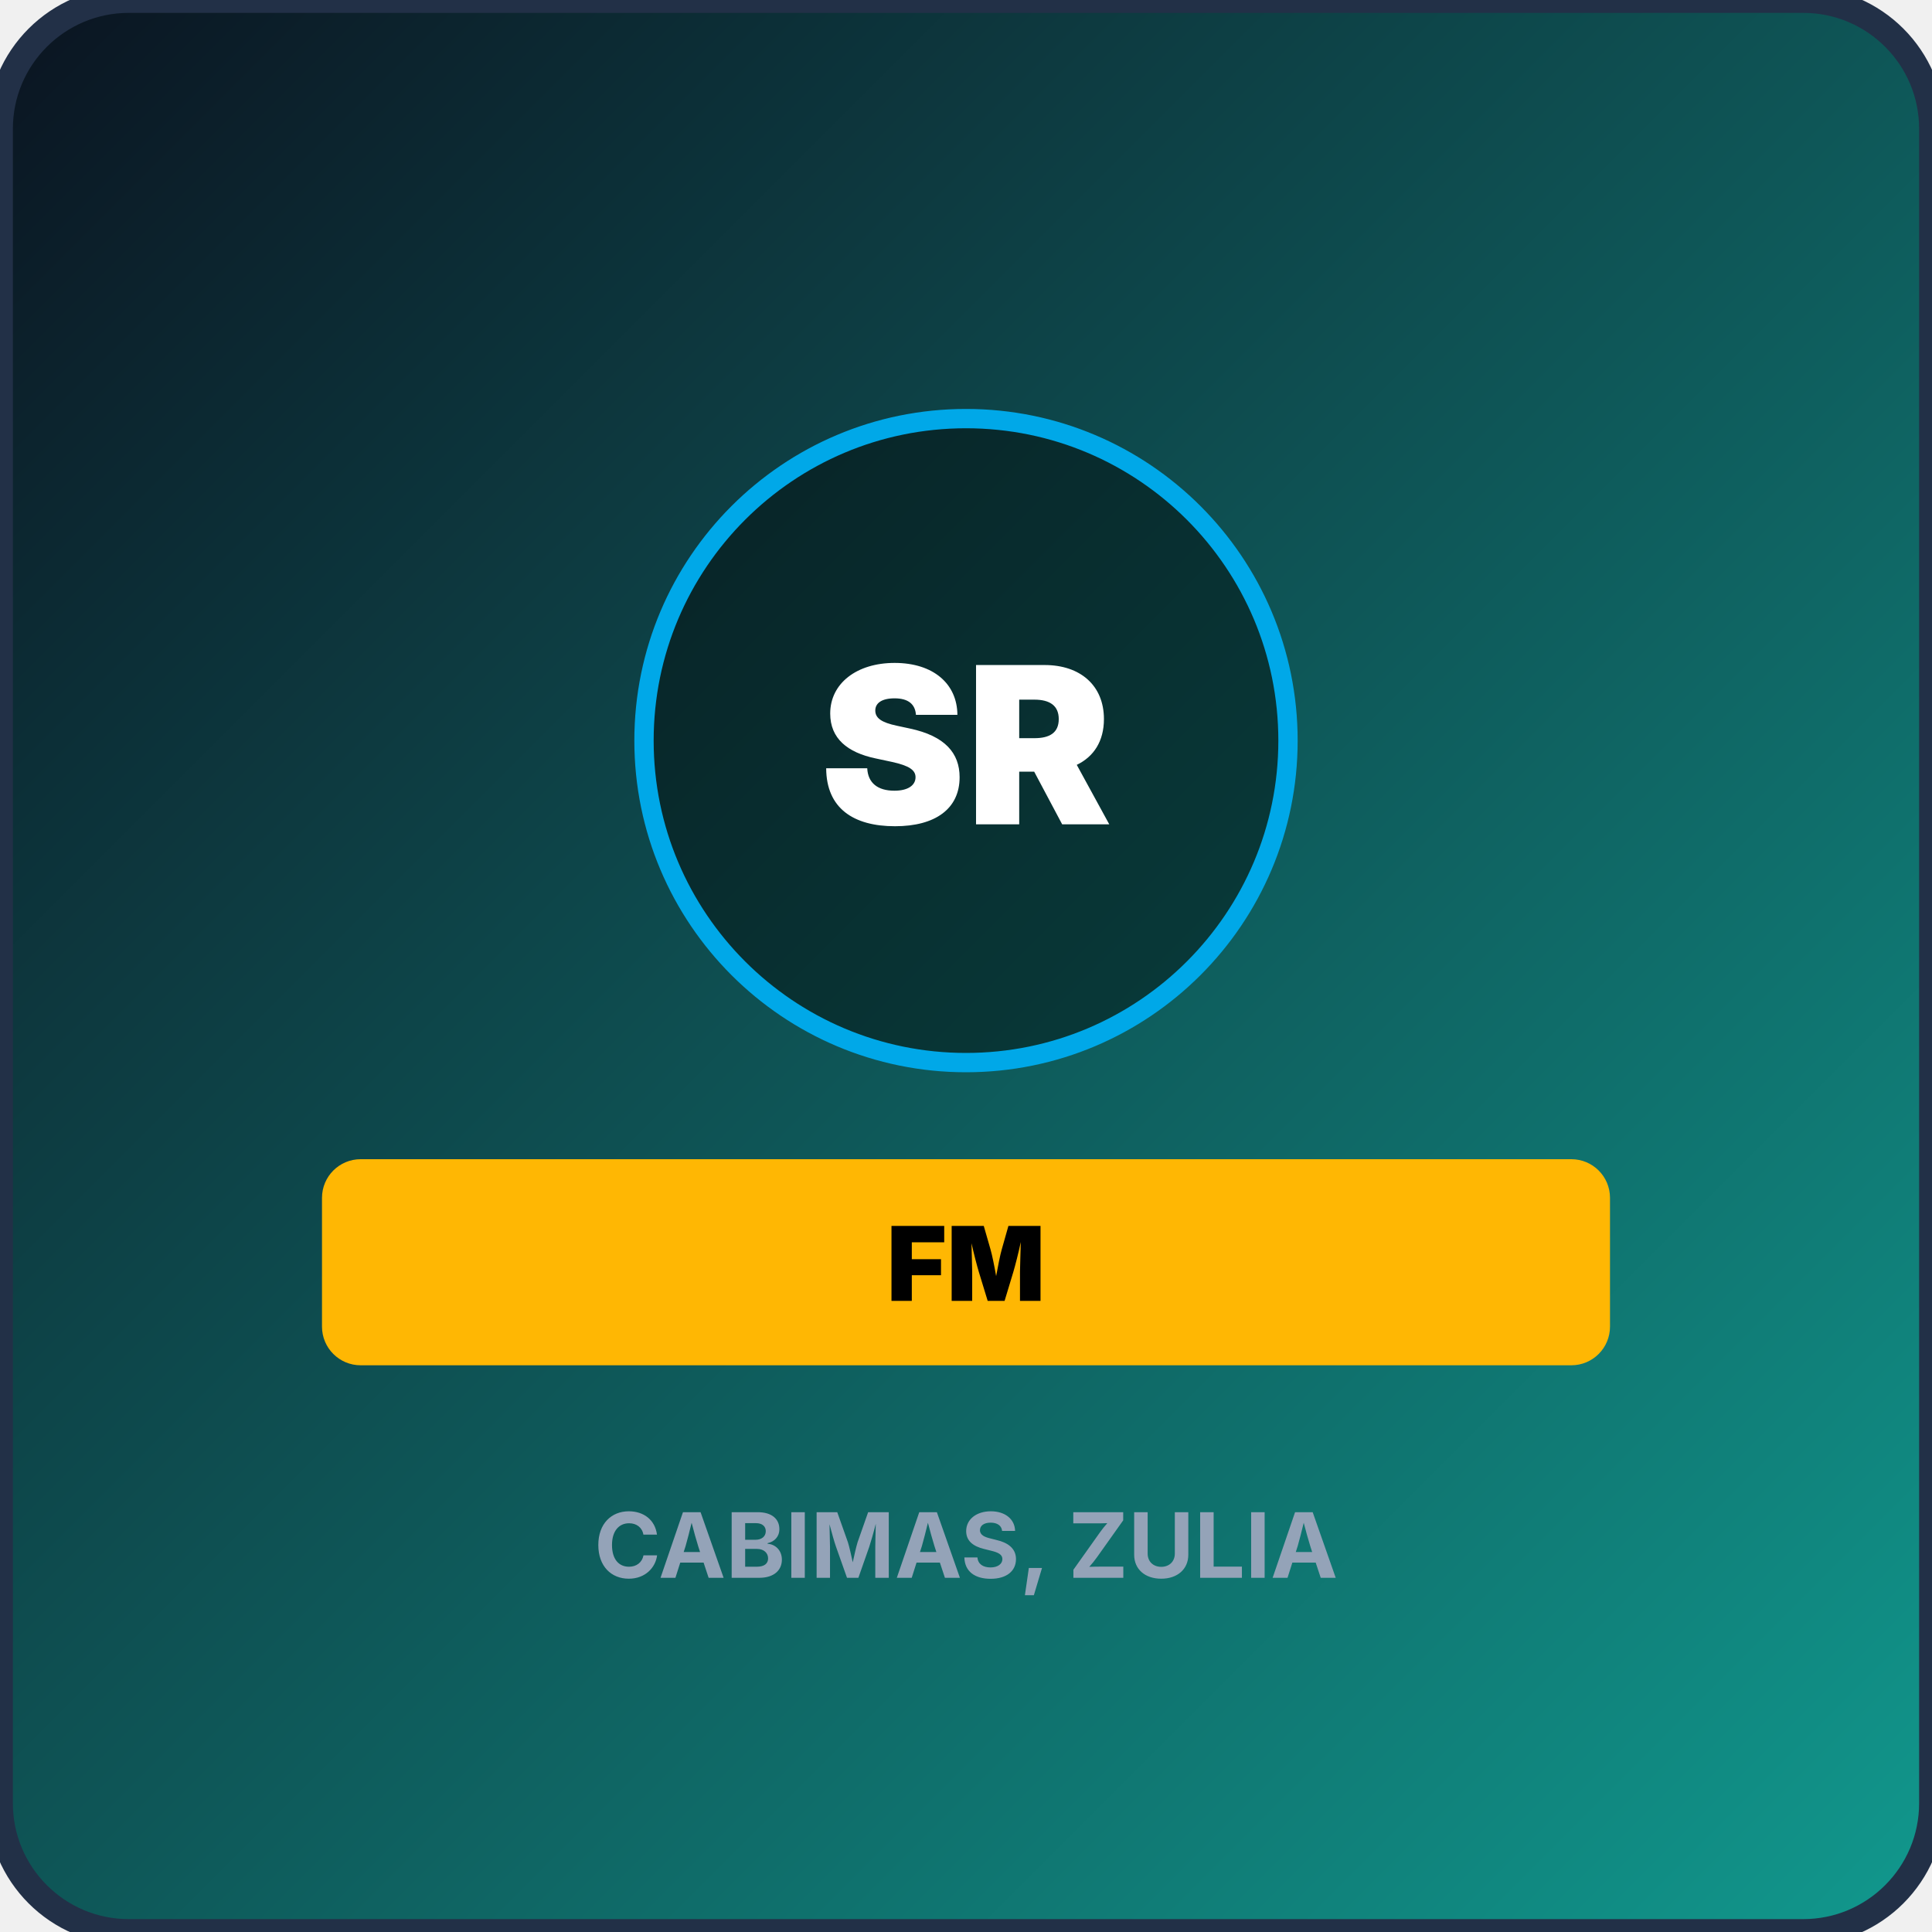
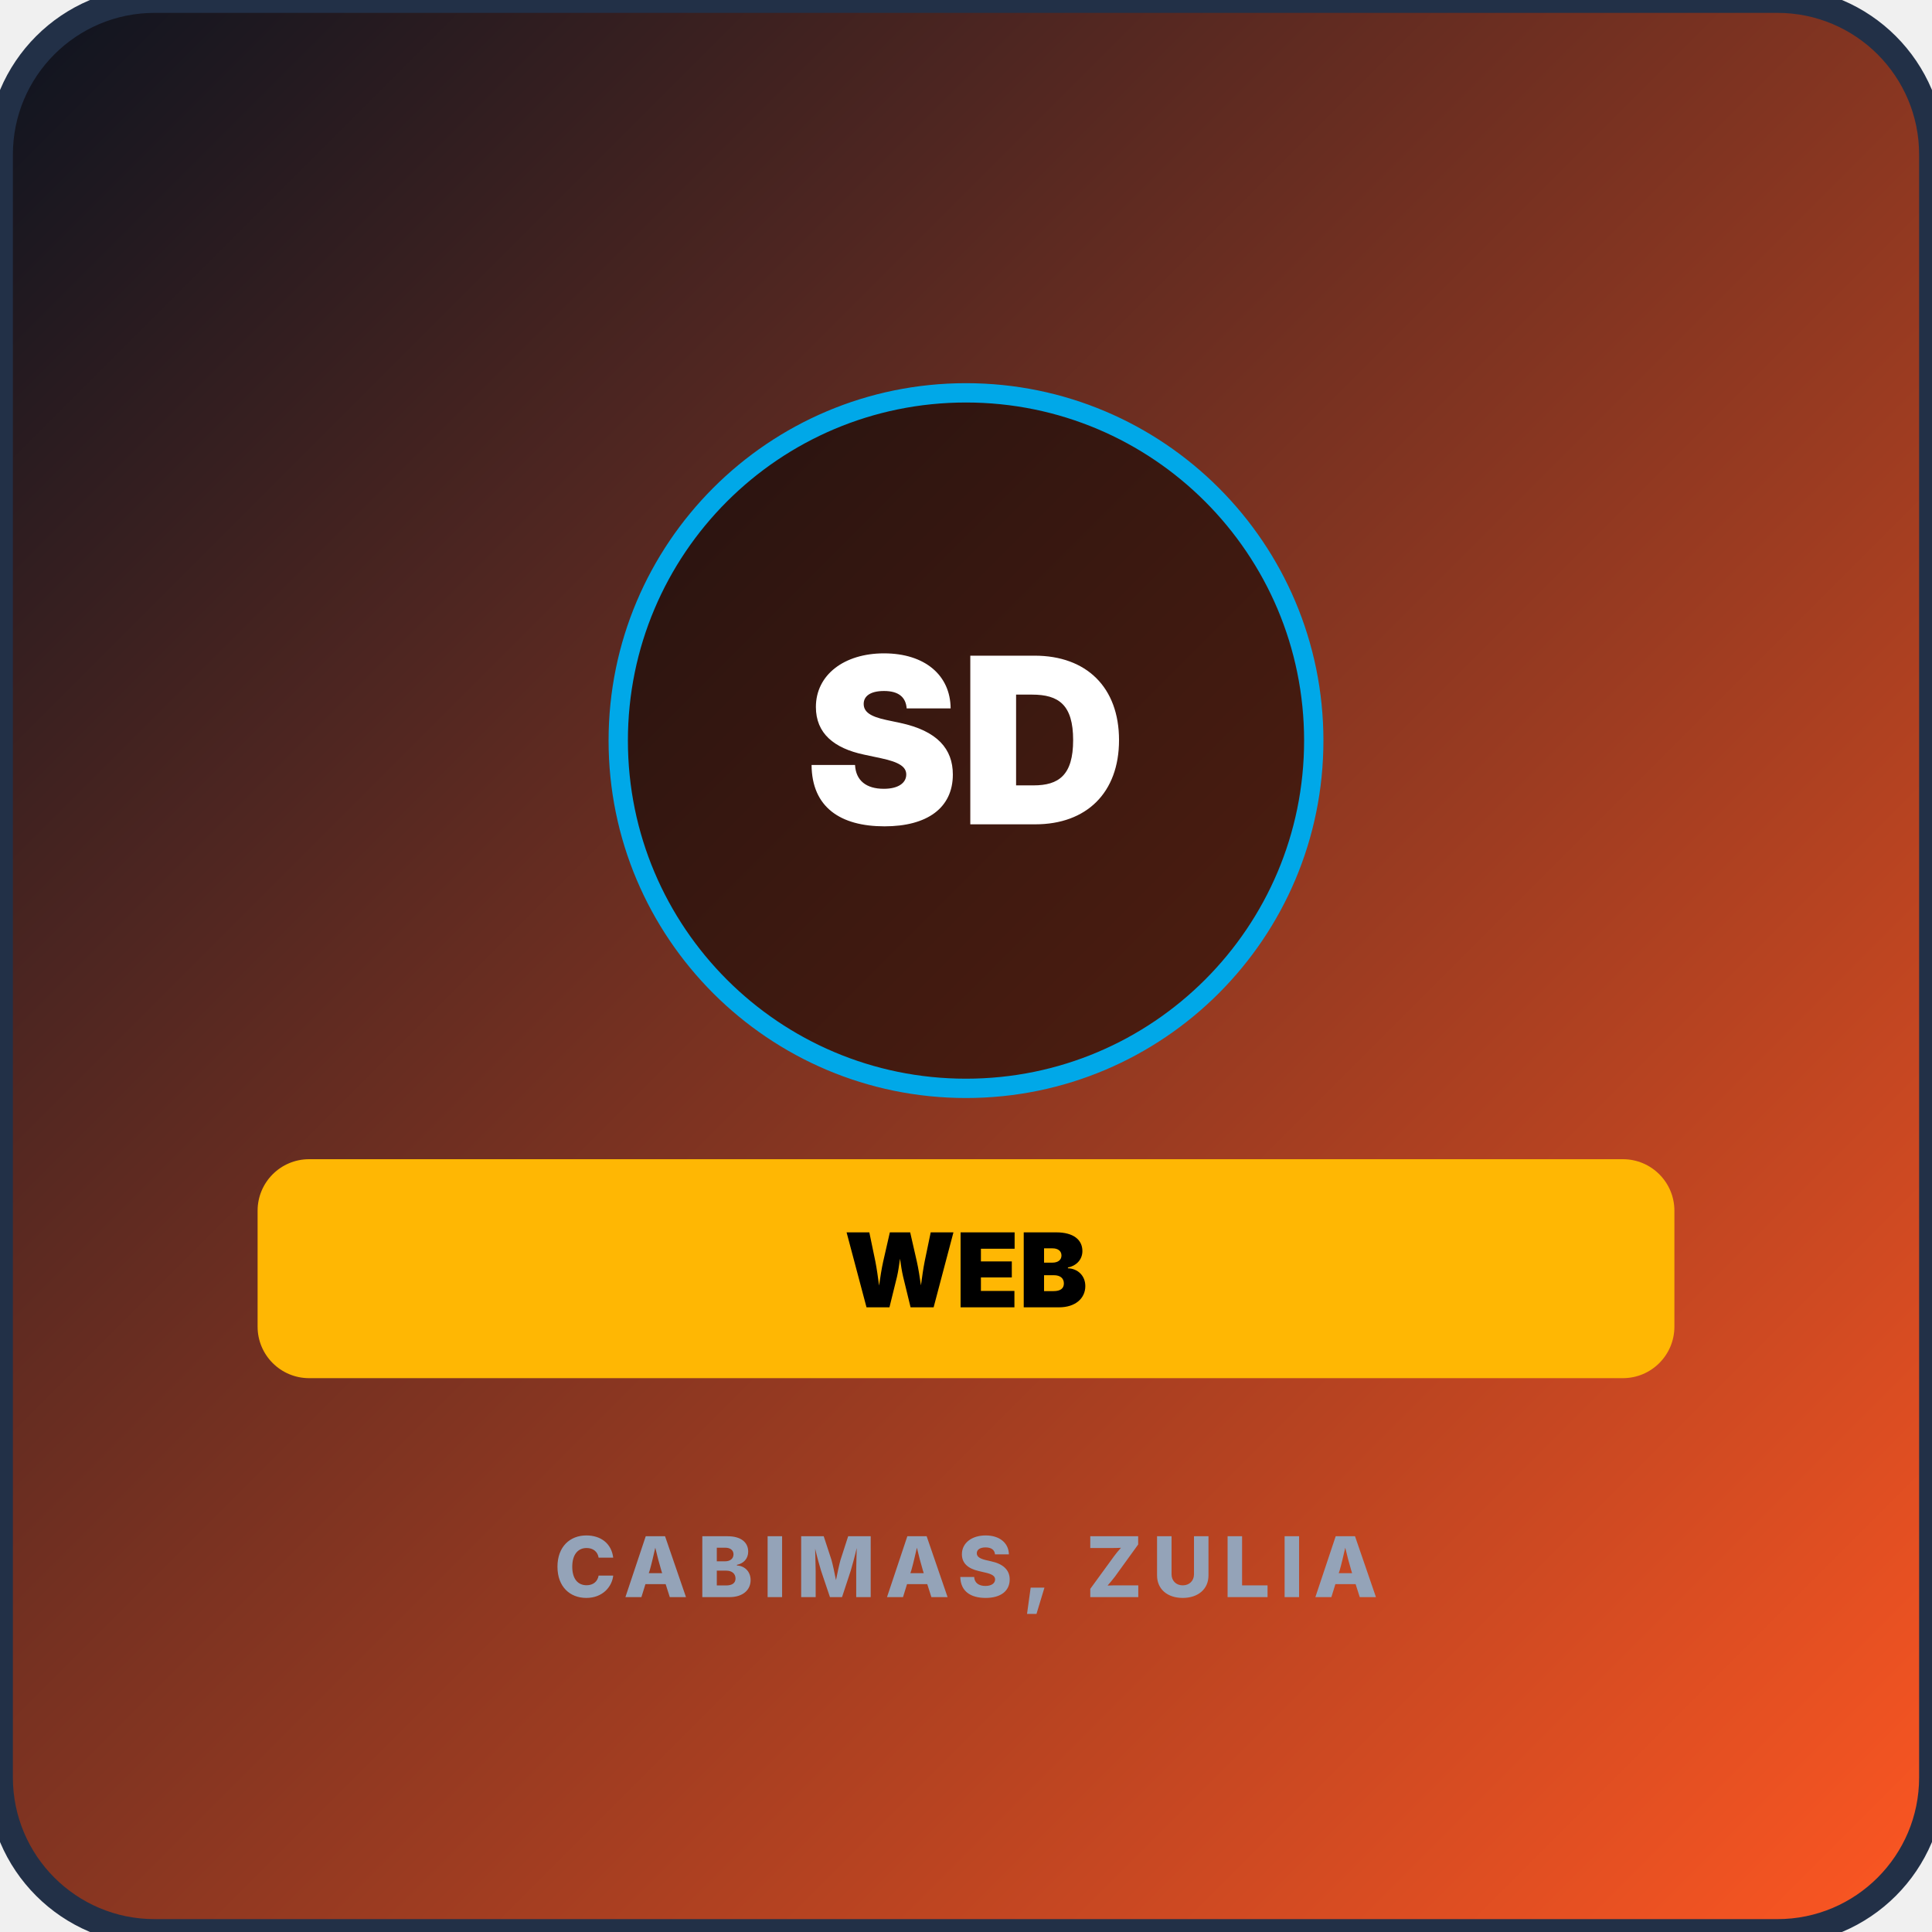
<svg xmlns="http://www.w3.org/2000/svg" viewBox="0 0 300 300" width="300" height="300">
  <defs>
-     <linearGradient id="grad" x1="0%" y1="0%" x2="100%" y2="100%">
+     <linearGradient id="grad_sirio-radio-digital" x1="0%" y1="0%" x2="100%" y2="100%">
      <stop offset="0%" stop-color="#0b1320" />
-       <stop offset="100%" stop-color="#11998e" />
+       <stop offset="100%" stop-color="#ff5722" />
    </linearGradient>
  </defs>
-   <rect width="300" height="300" rx="20" fill="url(#grad)" stroke="#223047" stroke-width="4" />
-   <circle cx="150" cy="115" r="50" fill="rgba(0,0,0,0.4)" stroke="#00a8e8" stroke-width="3" />
-   <text x="150" y="128" font-family="-apple-system, BlinkMacSystemFont, sans-serif" font-size="34" font-weight="900" fill="#ffffff" text-anchor="middle">SR</text>
-   <rect x="50" y="180" width="200" height="32" rx="6" fill="#ffb703" />
-   <text x="150" y="202" font-family="-apple-system, BlinkMacSystemFont, sans-serif" font-size="16" font-weight="900" fill="#000000" text-anchor="middle">FM</text>
-   <text x="150" y="245" font-family="-apple-system, BlinkMacSystemFont, sans-serif" font-size="14" font-weight="700" fill="#94a3b8" text-anchor="middle">CABIMAS, ZULIA</text>
+   <rect width="300" height="300" rx="24" fill="url(#grad_sirio-radio-digital)" stroke="#223047" stroke-width="4" />
+   <circle cx="150" cy="115" r="54" fill="rgba(0,0,0,0.5)" stroke="#00a8e8" stroke-width="3" />
+   <text x="150" y="128" font-family="-apple-system, BlinkMacSystemFont, sans-serif" font-size="36" font-weight="900" fill="#ffffff" text-anchor="middle">SD</text>
+   <rect x="40" y="180" width="220" height="34" rx="8" fill="#ffb703" />
+   <text x="150" y="203" font-family="-apple-system, BlinkMacSystemFont, sans-serif" font-size="16" font-weight="900" fill="#000000" text-anchor="middle">WEB</text>
+   <text x="150" y="248" font-family="-apple-system, BlinkMacSystemFont, sans-serif" font-size="13" font-weight="800" fill="#94a3b8" letter-spacing="1.5" text-anchor="middle">CABIMAS, ZULIA</text>
</svg>
